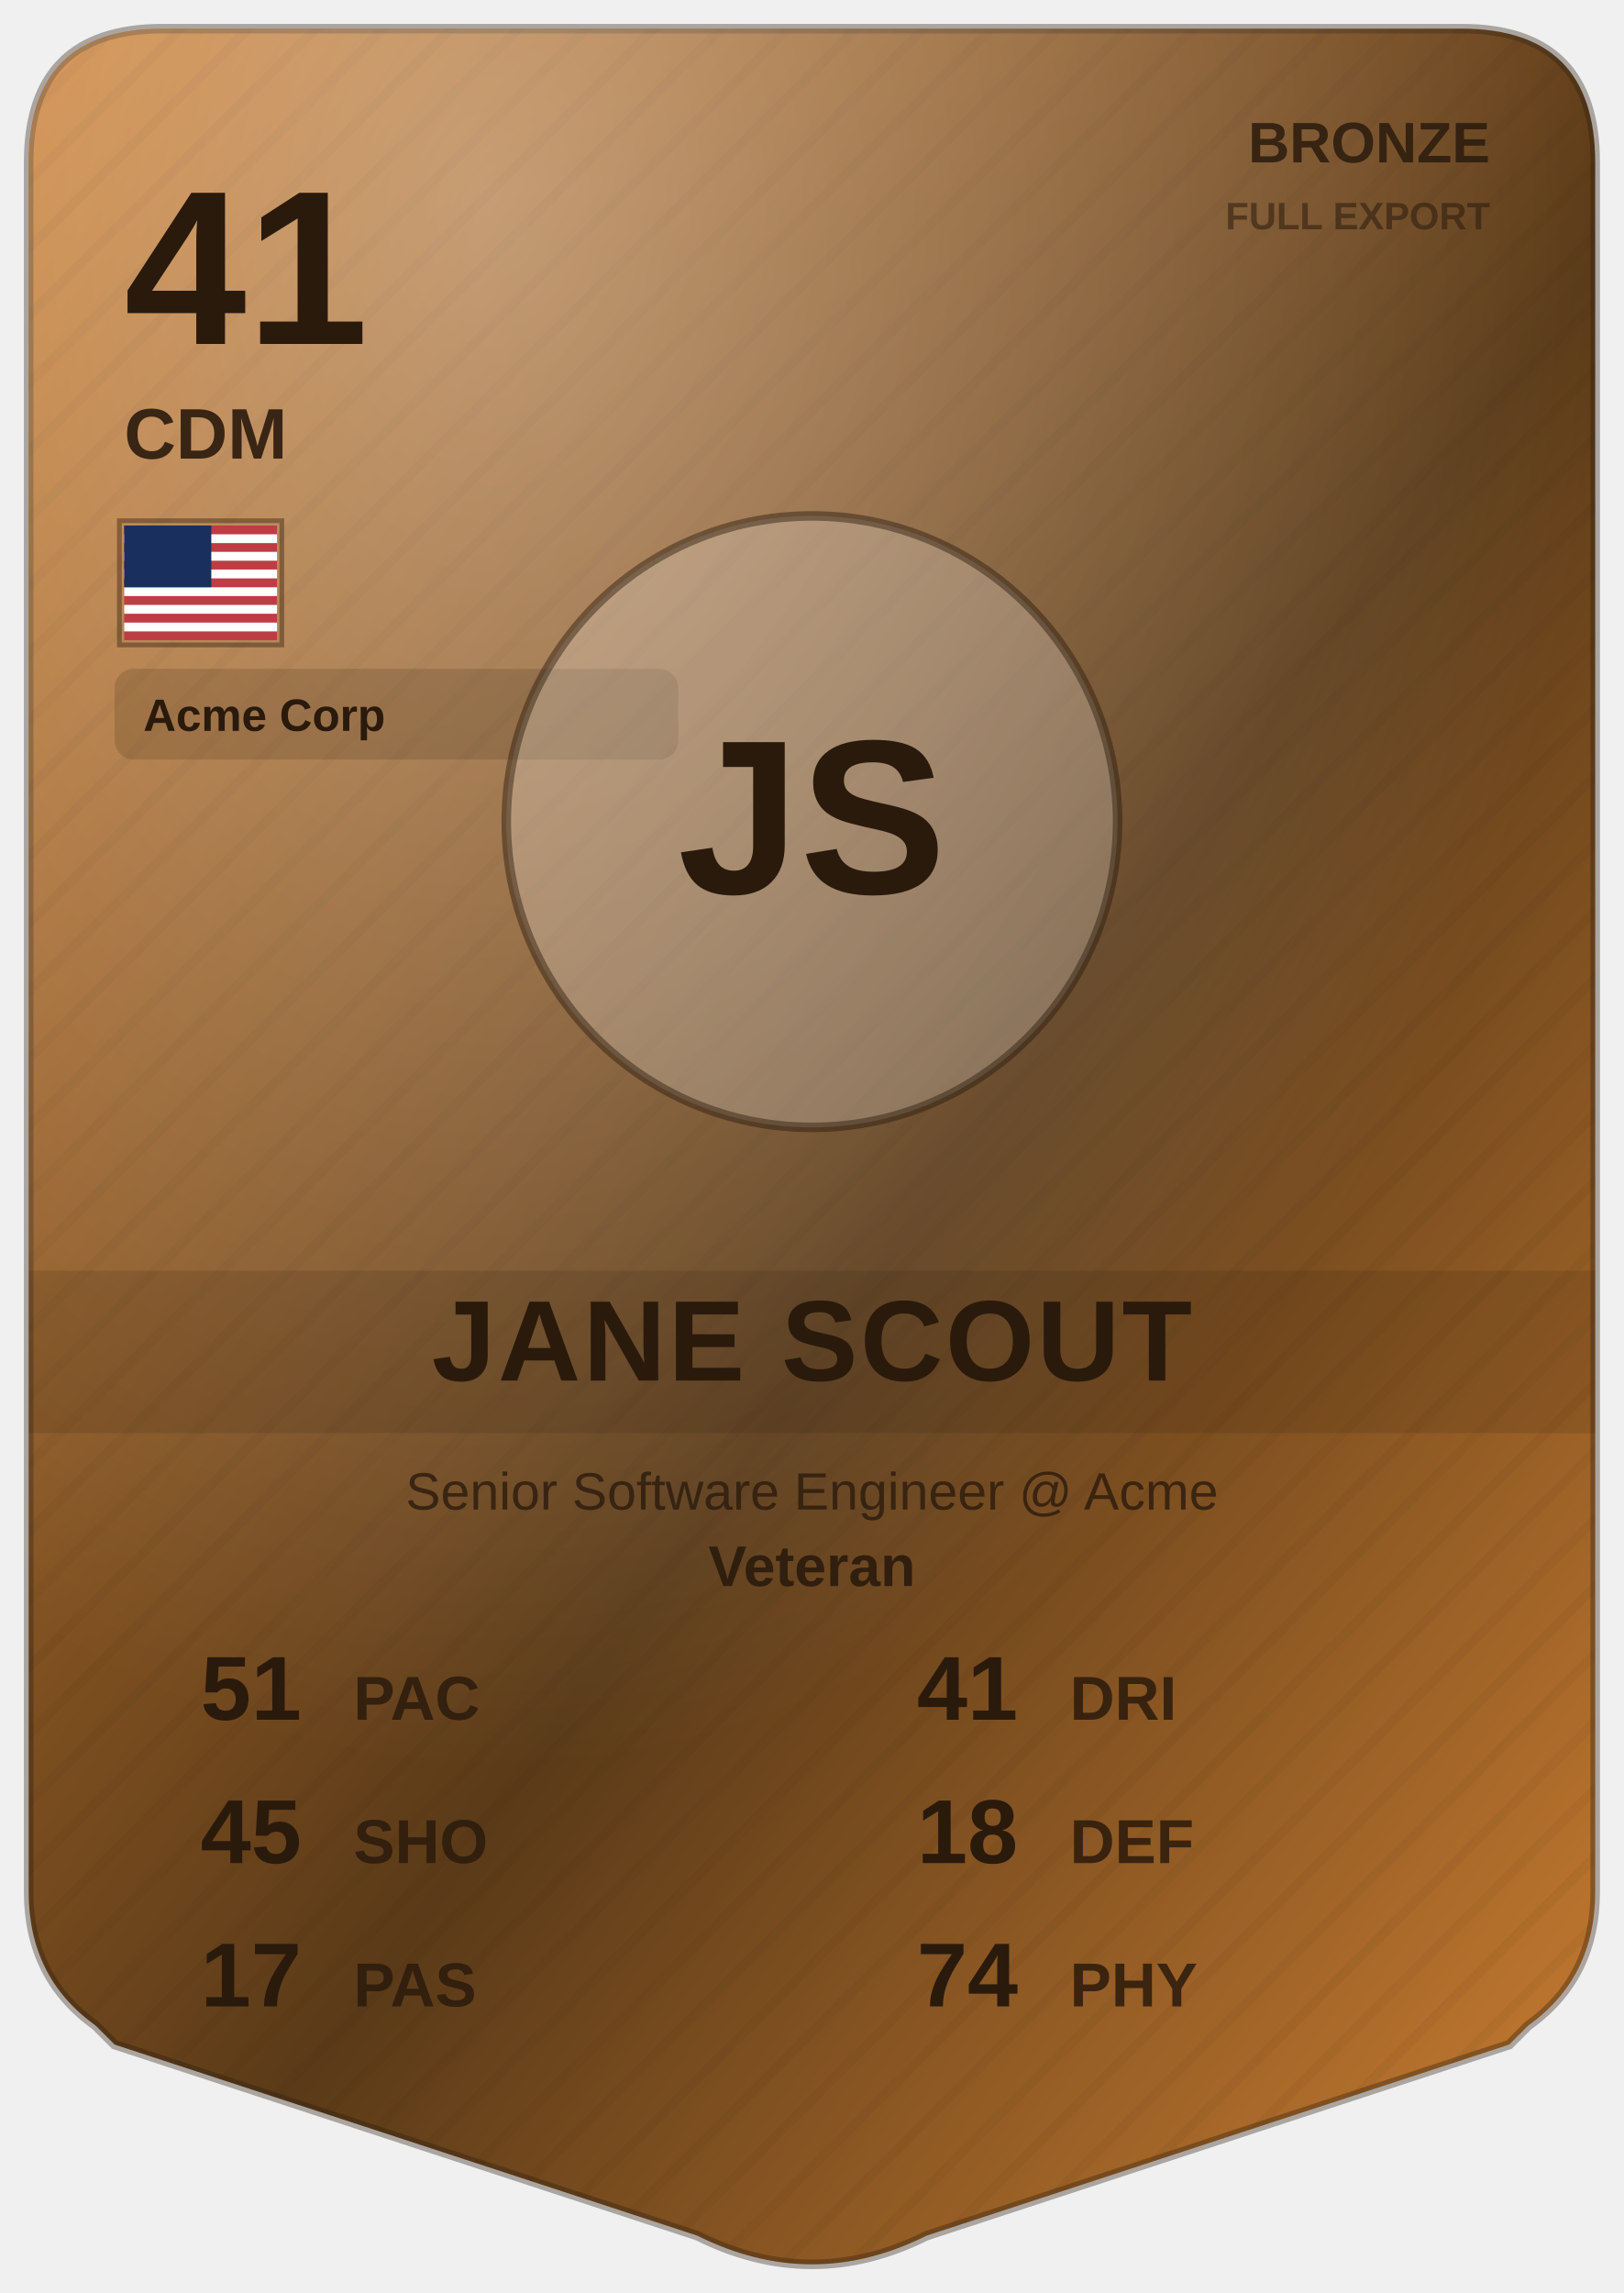
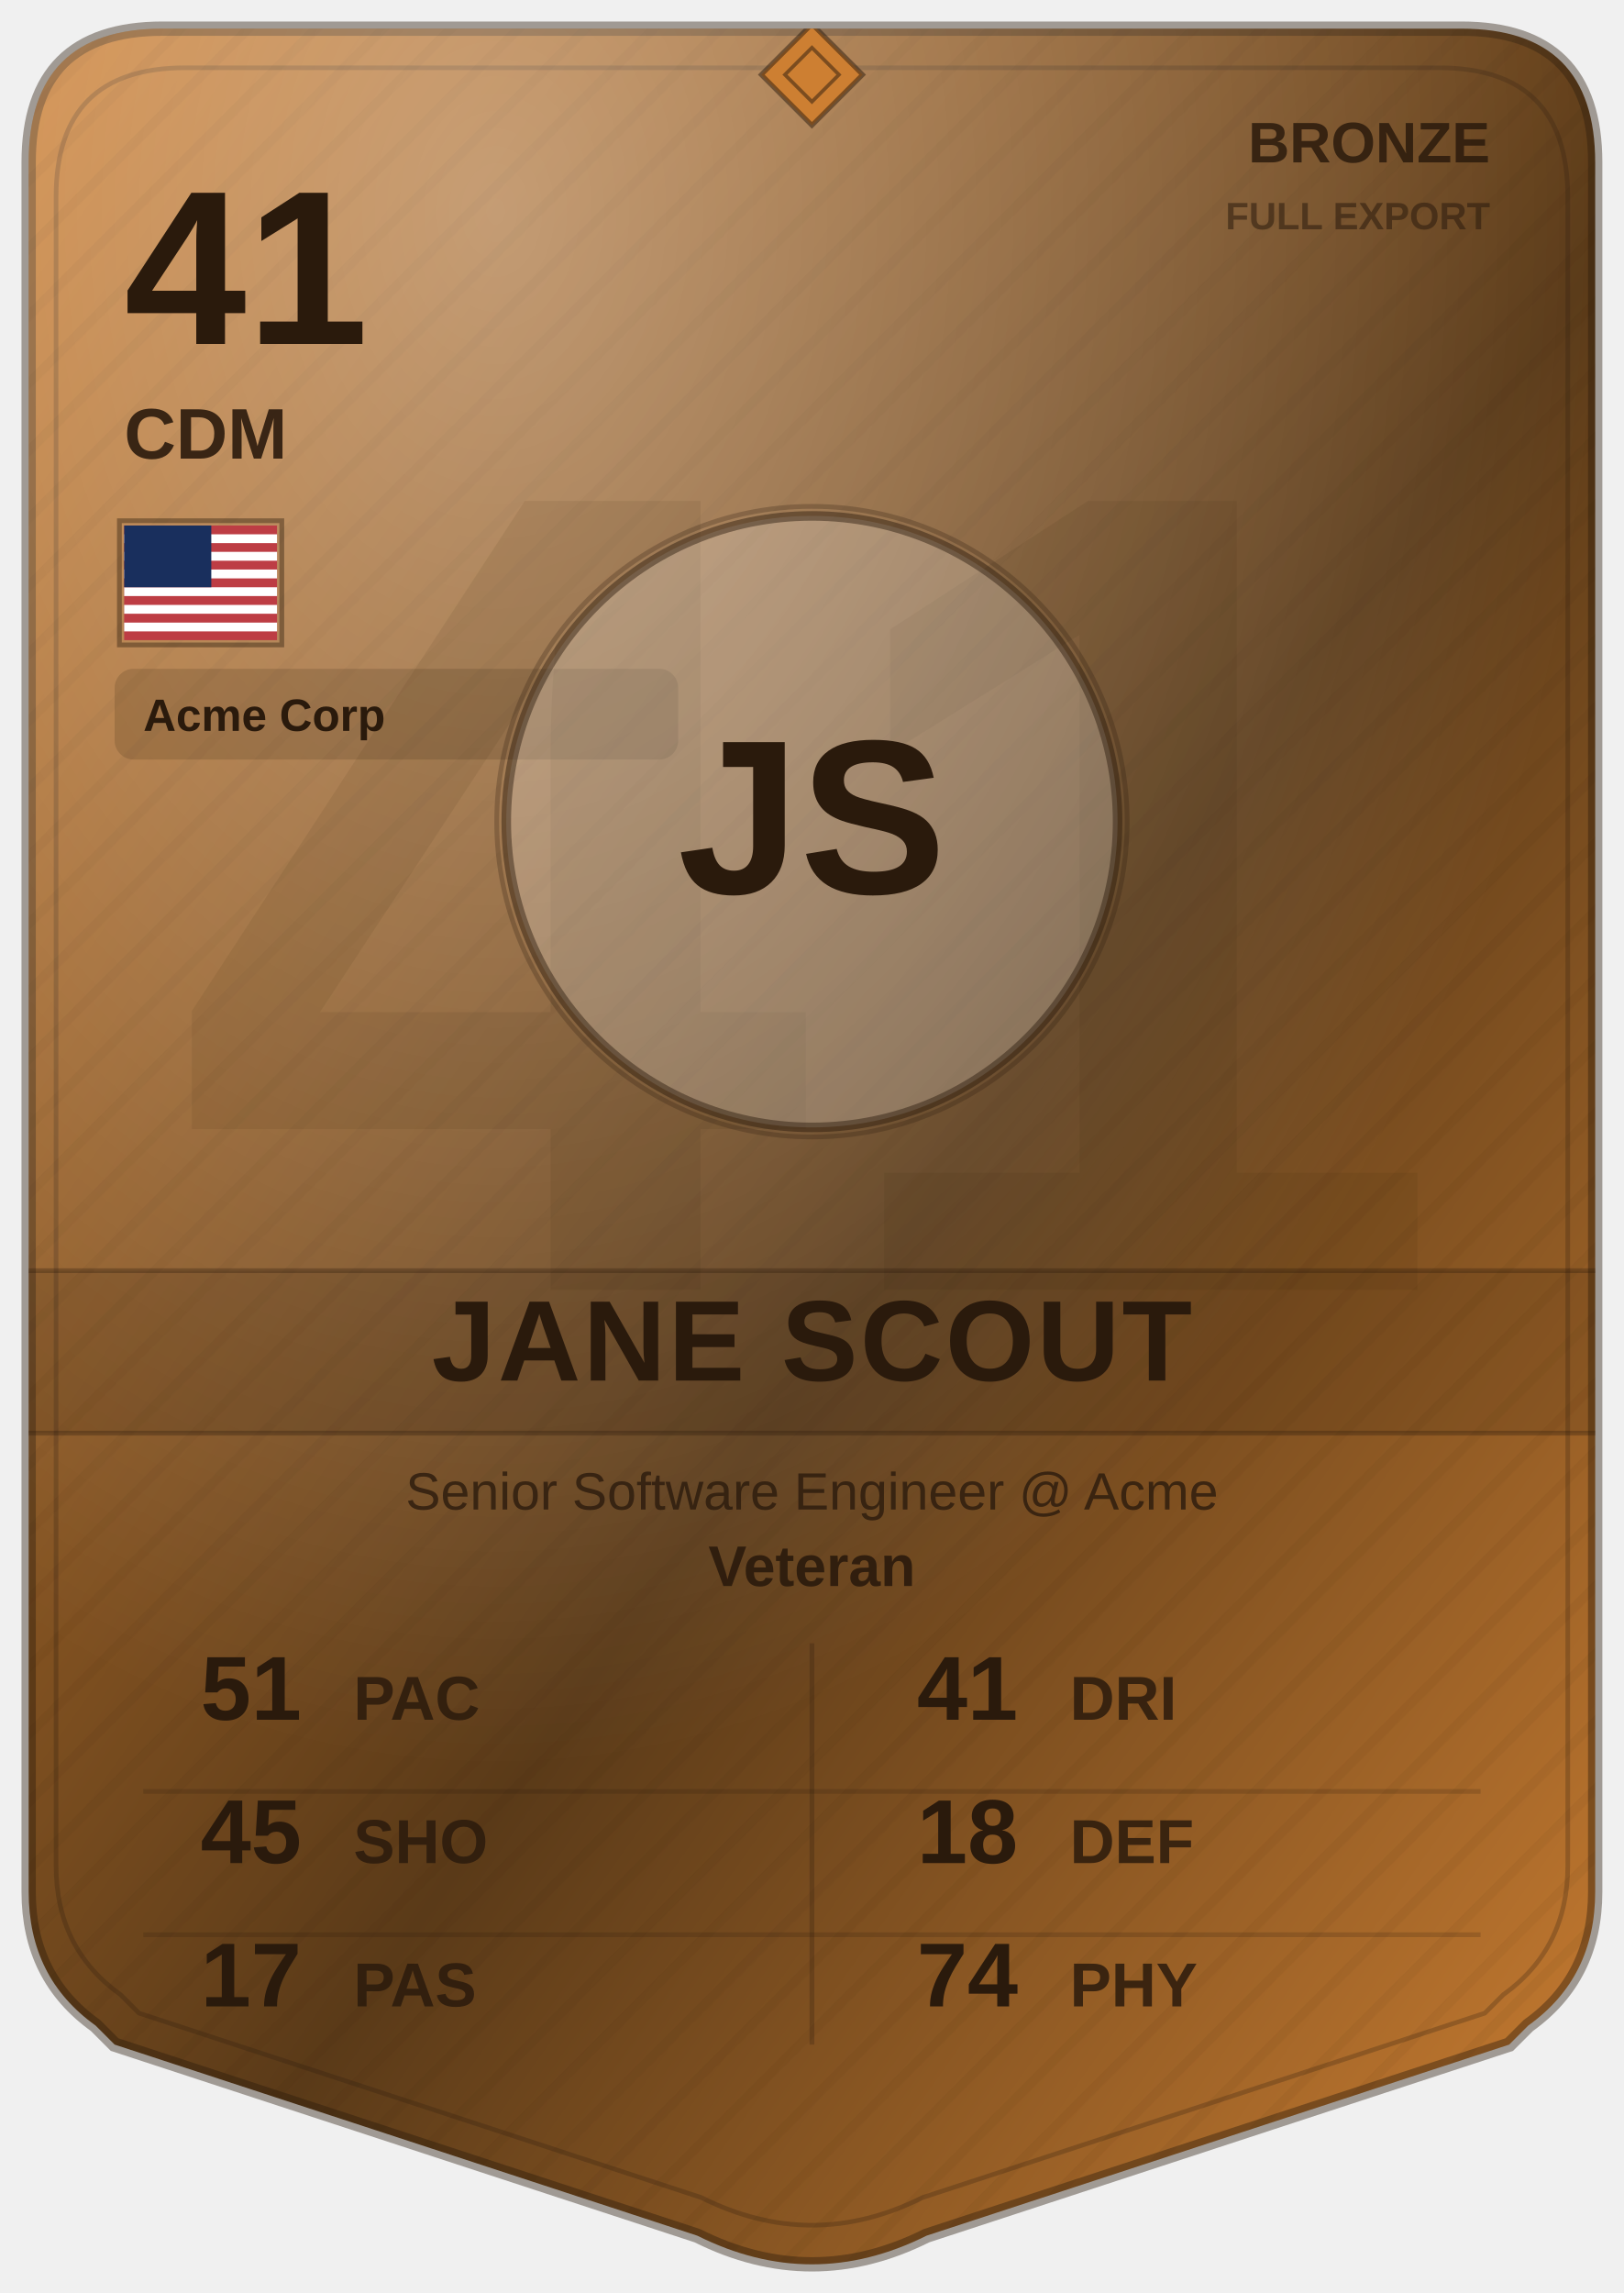
<svg xmlns="http://www.w3.org/2000/svg" viewBox="0 0 340 480" font-family="Arial, sans-serif">
  <defs>
    <linearGradient id="cardBg" x1="0" y1="0" x2="1" y2="1">
      <stop offset="0" stop-color="#CD7F32" />
      <stop offset="0.55" stop-color="#5A3A18" />
      <stop offset="1" stop-color="#CD7F32" />
    </linearGradient>
    <radialGradient id="cardSheen" cx="0.3" cy="0.08" r="0.7">
      <stop offset="0" stop-color="#ffffff" stop-opacity="0.35" />
      <stop offset="1" stop-color="#ffffff" stop-opacity="0" />
    </radialGradient>
    <pattern id="cardTexture" width="10" height="10" patternTransform="rotate(45)" patternUnits="userSpaceOnUse">
      <line x1="0" y1="0" x2="0" y2="10" stroke="#2A1A0C" stroke-opacity="0.05" stroke-width="4" />
    </pattern>
    <clipPath id="shieldClip">
      <path d="M 34 6 L 306 6 Q 334 6 334 34 L 334 396 Q 334 414 320 424 L 316 428 L 194 468 Q 170 480 146 468 L 24 428 L 20 424 Q 6 414 6 396 L 6 34 Q 6 6 34 6 Z" />
    </clipPath>
  </defs>
-   <path d="M 34 6 L 306 6 Q 334 6 334 34 L 334 396 Q 334 414 320 424 L 316 428 L 194 468 Q 170 480 146 468 L 24 428 L 20 424 Q 6 414 6 396 L 6 34 Q 6 6 34 6 Z" fill="url(#cardBg)" stroke="#2A1A0C" stroke-opacity="0.35" stroke-width="2" />
+   <path d="M 34 6 L 306 6 Q 334 6 334 34 L 334 396 Q 334 414 320 424 L 316 428 L 194 468 Q 170 480 146 468 L 24 428 L 20 424 Q 6 414 6 396 L 6 34 Q 6 6 34 6 Z" fill="url(#cardBg)" stroke="#2A1A0C" stroke-opacity="0.4" stroke-width="3" />
+   <path d="M 34 6 L 306 6 Q 334 6 334 34 L 334 396 Q 334 414 320 424 L 316 428 L 194 468 Q 170 480 146 468 L 24 428 L 20 424 Q 6 414 6 396 L 6 34 Q 6 6 34 6 Z" fill="none" stroke="#2A1A0C" stroke-opacity="0.25" stroke-width="1" transform="translate(170 240) scale(0.965) translate(-170 -240)" />
  <path d="M 34 6 L 306 6 Q 334 6 334 34 L 334 396 Q 334 414 320 424 L 316 428 L 194 468 Q 170 480 146 468 L 24 428 L 20 424 Q 6 414 6 396 L 6 34 Q 6 6 34 6 Z" fill="url(#cardTexture)" />
  <path d="M 34 6 L 306 6 Q 334 6 334 34 L 334 396 Q 334 414 320 424 L 316 428 L 194 468 Q 170 480 146 468 L 24 428 L 20 424 Q 6 414 6 396 L 6 34 Q 6 6 34 6 Z" fill="url(#cardSheen)" />
  <g clip-path="url(#shieldClip)">
+     <text x="170" y="270" font-size="240" font-weight="800" fill="#2A1A0C" fill-opacity="0.08" text-anchor="middle" font-family="'Arial Black', Arial, sans-serif">41</text>
+     <rect x="158" y="10" width="15" height="15" transform="rotate(45 170 22)" fill="#CD7F32" stroke="#2A1A0C" stroke-opacity="0.5" stroke-width="1" />
+     <rect x="161.5" y="13.5" width="8" height="8" transform="rotate(45 170 22)" fill="none" stroke="#2A1A0C" stroke-opacity="0.5" stroke-width="0.75" />
    <text x="26" y="72" font-size="46" font-weight="800" fill="#2A1A0C" font-family="'Arial Black', Arial, sans-serif">41</text>
    <text x="26" y="96" font-size="15" font-weight="700" fill="#2A1A0C" opacity="0.9">CDM</text>
    <rect x="25" y="109" width="34" height="26" fill="none" stroke="#2A1A0C" stroke-opacity="0.4" stroke-width="1" />
    <svg x="26" y="110" width="32" height="24" viewBox="0 0 640 480" preserveAspectRatio="xMidYMid slice">
      <path fill="#bd3d44" d="M0 0h640v480H0" />
      <path stroke="#fff" stroke-width="37" d="M0 55.3h640M0 129h640M0 203h640M0 277h640M0 351h640M0 425h640" />
      <path fill="#192f5d" d="M0 0h364.8v258.5H0" />
      <marker markerHeight="30" markerWidth="30">
        <path fill="#fff" d="m14 0 9 27L0 10h28L5 27z" />
      </marker>
      <path fill="none" marker-mid="url(#us-a)" d="m0 0 16 11h61 61 61 61 60L47 37h61 61 60 61L16 63h61 61 61 61 60L47 89h61 61 60 61L16 115h61 61 61 61 60L47 141h61 61 60 61L16 166h61 61 61 61 60L47 192h61 61 60 61L16 218h61 61 61 61 60z" />
    </svg>
    <rect x="24" y="140" width="118" height="19" rx="4" fill="#2A1A0C" fill-opacity="0.16" />
    <text x="30" y="153" font-size="9.5" font-weight="700" fill="#2A1A0C">Acme Corp</text>
    <text x="312" y="34" font-size="12" font-weight="800" fill="#2A1A0C" opacity="0.85" text-anchor="end">BRONZE</text>
    <text x="312" y="48" font-size="8" font-weight="700" fill="#2A1A0C" opacity="0.55" text-anchor="end">FULL EXPORT</text>
+     <circle cx="170" cy="172" r="66" fill="none" stroke="#2A1A0C" stroke-opacity="0.25" stroke-width="1" />
    <circle cx="170" cy="172" r="64" fill="#ffffff" fill-opacity="0.22" stroke="#2A1A0C" stroke-width="2" stroke-opacity="0.45" />
    <text x="170" y="187" font-size="46" font-weight="800" fill="#2A1A0C" text-anchor="middle">JS</text>
    <rect x="6" y="266" width="328" height="34" fill="#2A1A0C" fill-opacity="0.14" />
+     <line x1="6" y1="266" x2="334" y2="266" stroke="#2A1A0C" stroke-opacity="0.3" stroke-width="1" />
+     <line x1="6" y1="300" x2="334" y2="300" stroke="#2A1A0C" stroke-opacity="0.3" stroke-width="1" />
    <text x="170" y="289" font-size="24" font-weight="800" fill="#2A1A0C" text-anchor="middle" letter-spacing="0.5">JANE SCOUT</text>
    <text x="170" y="316" font-size="11" fill="#2A1A0C" text-anchor="middle" opacity="0.8">Senior Software Engineer @ Acme</text>
    <text x="170" y="332" font-size="12" font-weight="700" fill="#2A1A0C" text-anchor="middle" opacity="0.9">Veteran</text>
+     <line x1="170" y1="344" x2="170" y2="428" stroke="#2A1A0C" stroke-opacity="0.25" stroke-width="1" />
+     <line x1="30" y1="375" x2="310" y2="375" stroke="#2A1A0C" stroke-opacity="0.18" stroke-width="1" />
+     <line x1="30" y1="405" x2="310" y2="405" stroke="#2A1A0C" stroke-opacity="0.18" stroke-width="1" />
    <text x="42" y="360" font-size="19" font-weight="800" fill="#2A1A0C" font-family="'Arial Black', Arial, sans-serif">51</text>
    <text x="74" y="360" font-size="13" font-weight="700" fill="#2A1A0C" font-family="Arial, sans-serif" opacity="0.85">PAC</text>
    <text x="42" y="390" font-size="19" font-weight="800" fill="#2A1A0C" font-family="'Arial Black', Arial, sans-serif">45</text>
    <text x="74" y="390" font-size="13" font-weight="700" fill="#2A1A0C" font-family="Arial, sans-serif" opacity="0.85">SHO</text>
    <text x="42" y="420" font-size="19" font-weight="800" fill="#2A1A0C" font-family="'Arial Black', Arial, sans-serif">17</text>
    <text x="74" y="420" font-size="13" font-weight="700" fill="#2A1A0C" font-family="Arial, sans-serif" opacity="0.85">PAS</text>
    <text x="192" y="360" font-size="19" font-weight="800" fill="#2A1A0C" font-family="'Arial Black', Arial, sans-serif">41</text>
    <text x="224" y="360" font-size="13" font-weight="700" fill="#2A1A0C" font-family="Arial, sans-serif" opacity="0.85">DRI</text>
    <text x="192" y="390" font-size="19" font-weight="800" fill="#2A1A0C" font-family="'Arial Black', Arial, sans-serif">18</text>
    <text x="224" y="390" font-size="13" font-weight="700" fill="#2A1A0C" font-family="Arial, sans-serif" opacity="0.85">DEF</text>
    <text x="192" y="420" font-size="19" font-weight="800" fill="#2A1A0C" font-family="'Arial Black', Arial, sans-serif">74</text>
    <text x="224" y="420" font-size="13" font-weight="700" fill="#2A1A0C" font-family="Arial, sans-serif" opacity="0.85">PHY</text>
  </g>
</svg>
